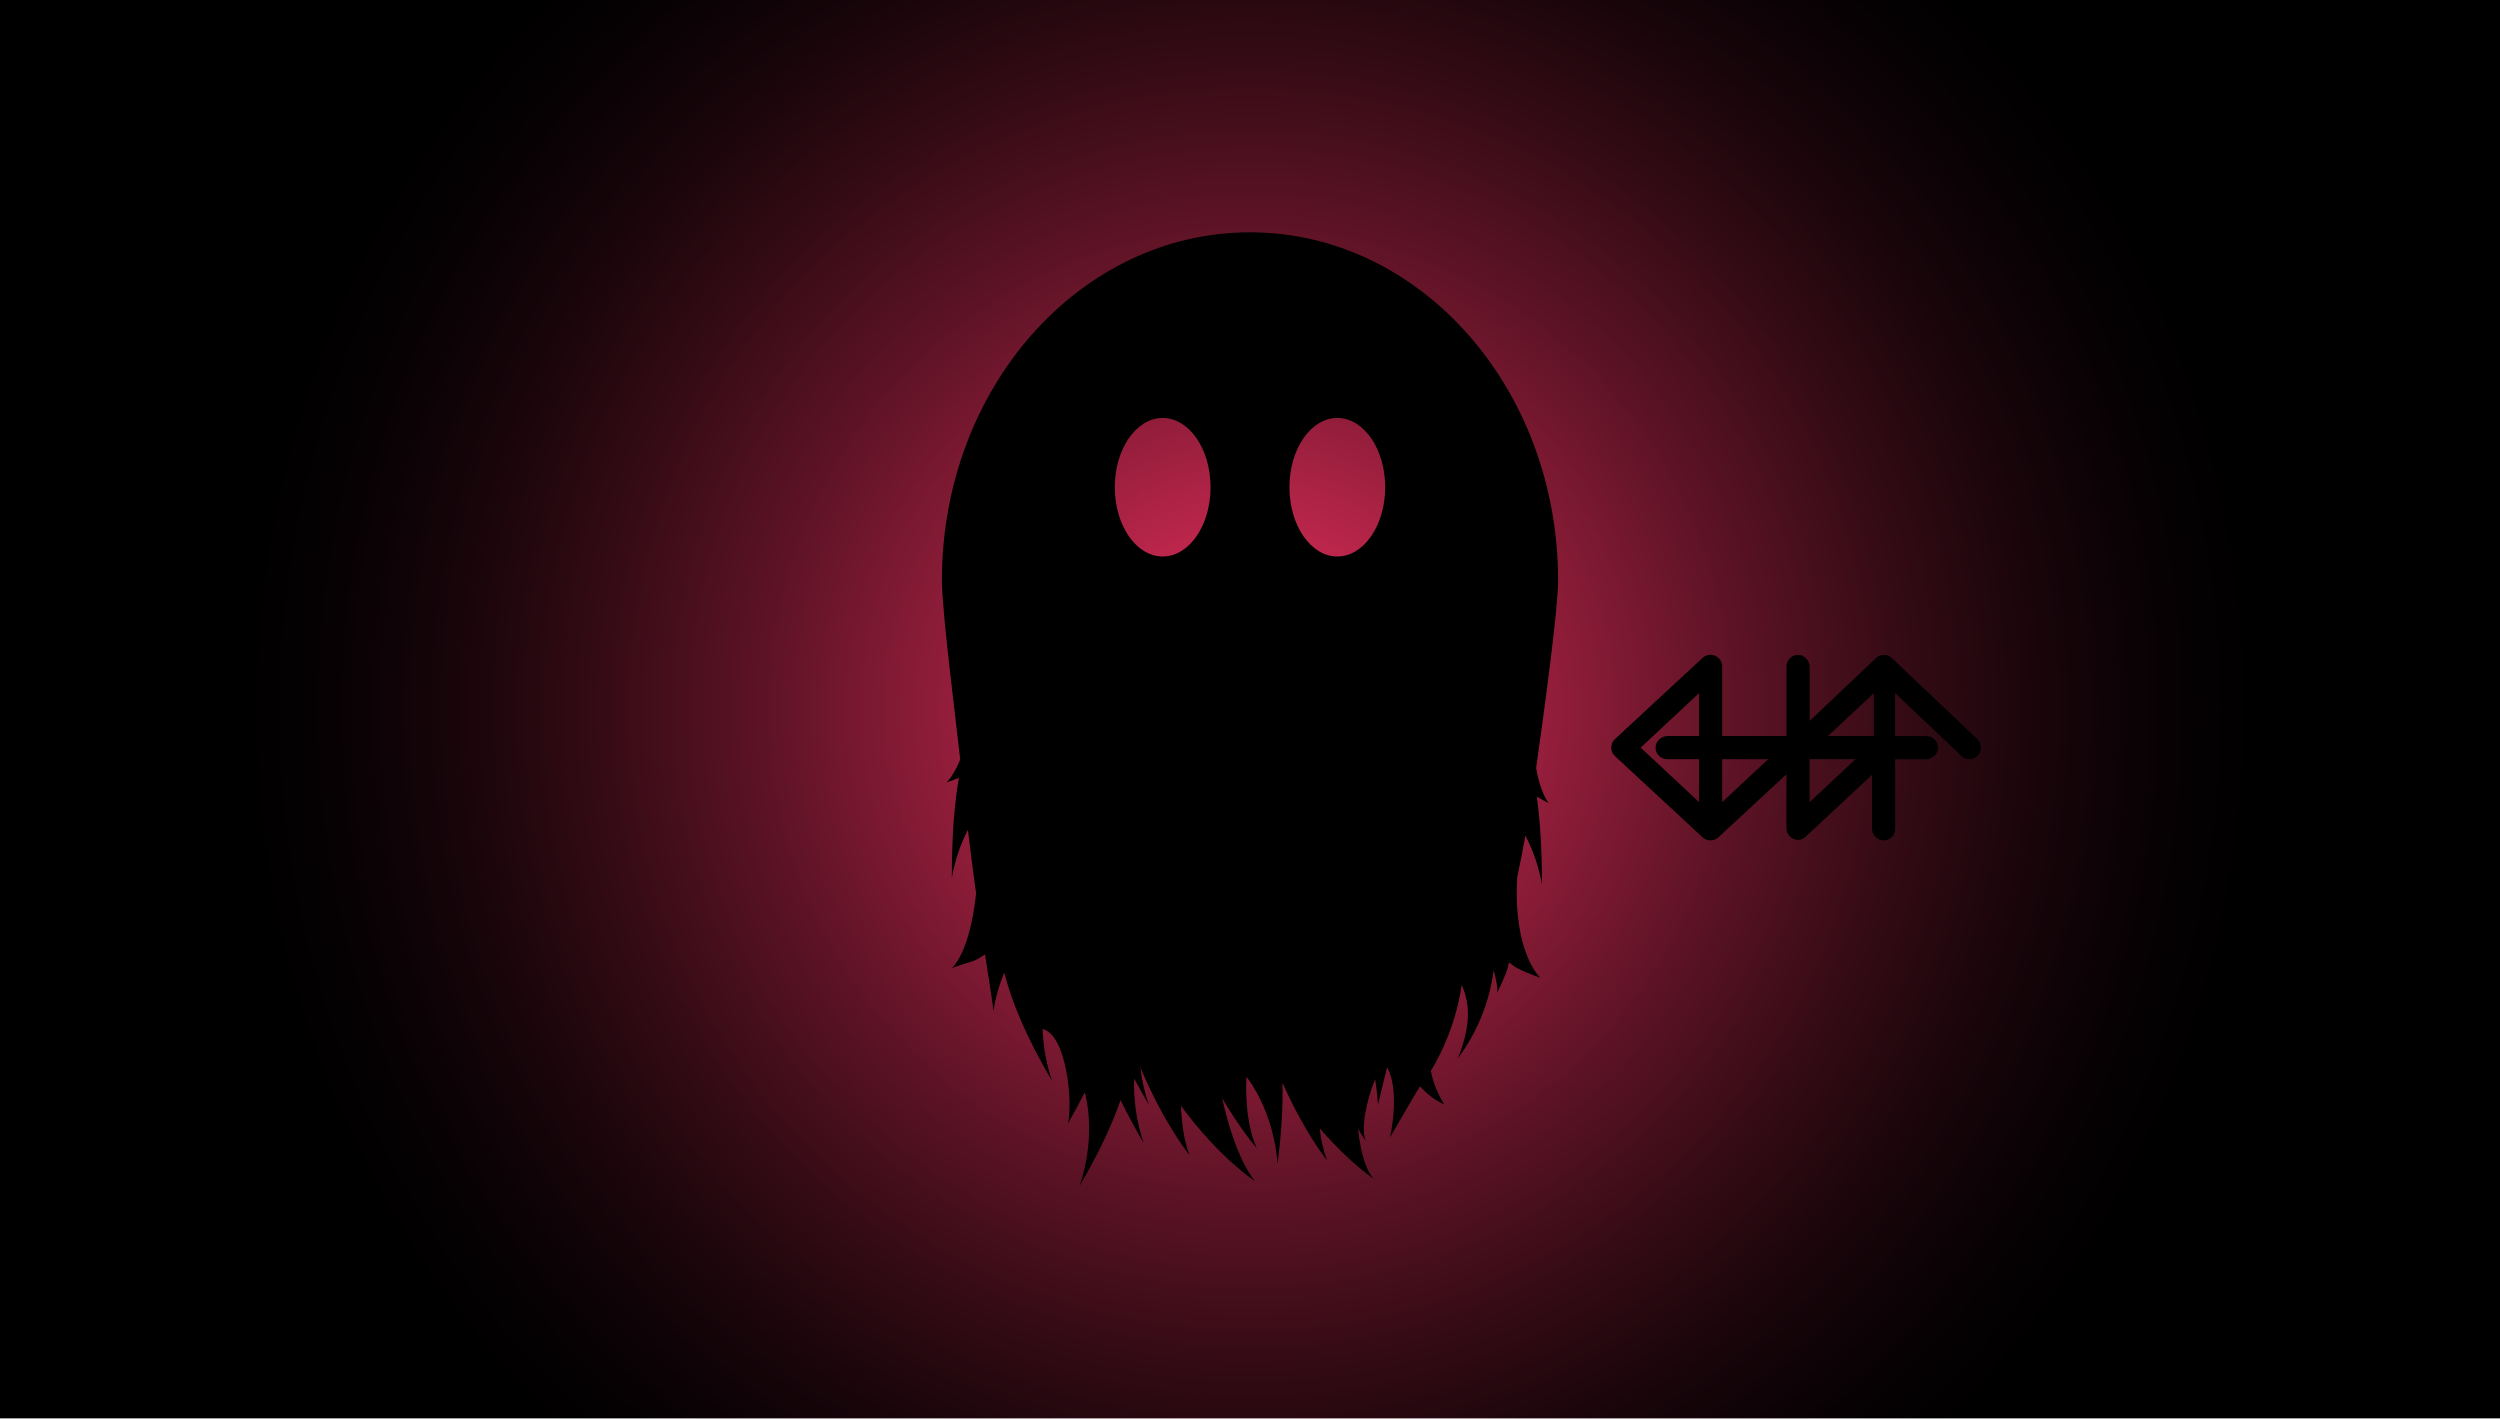
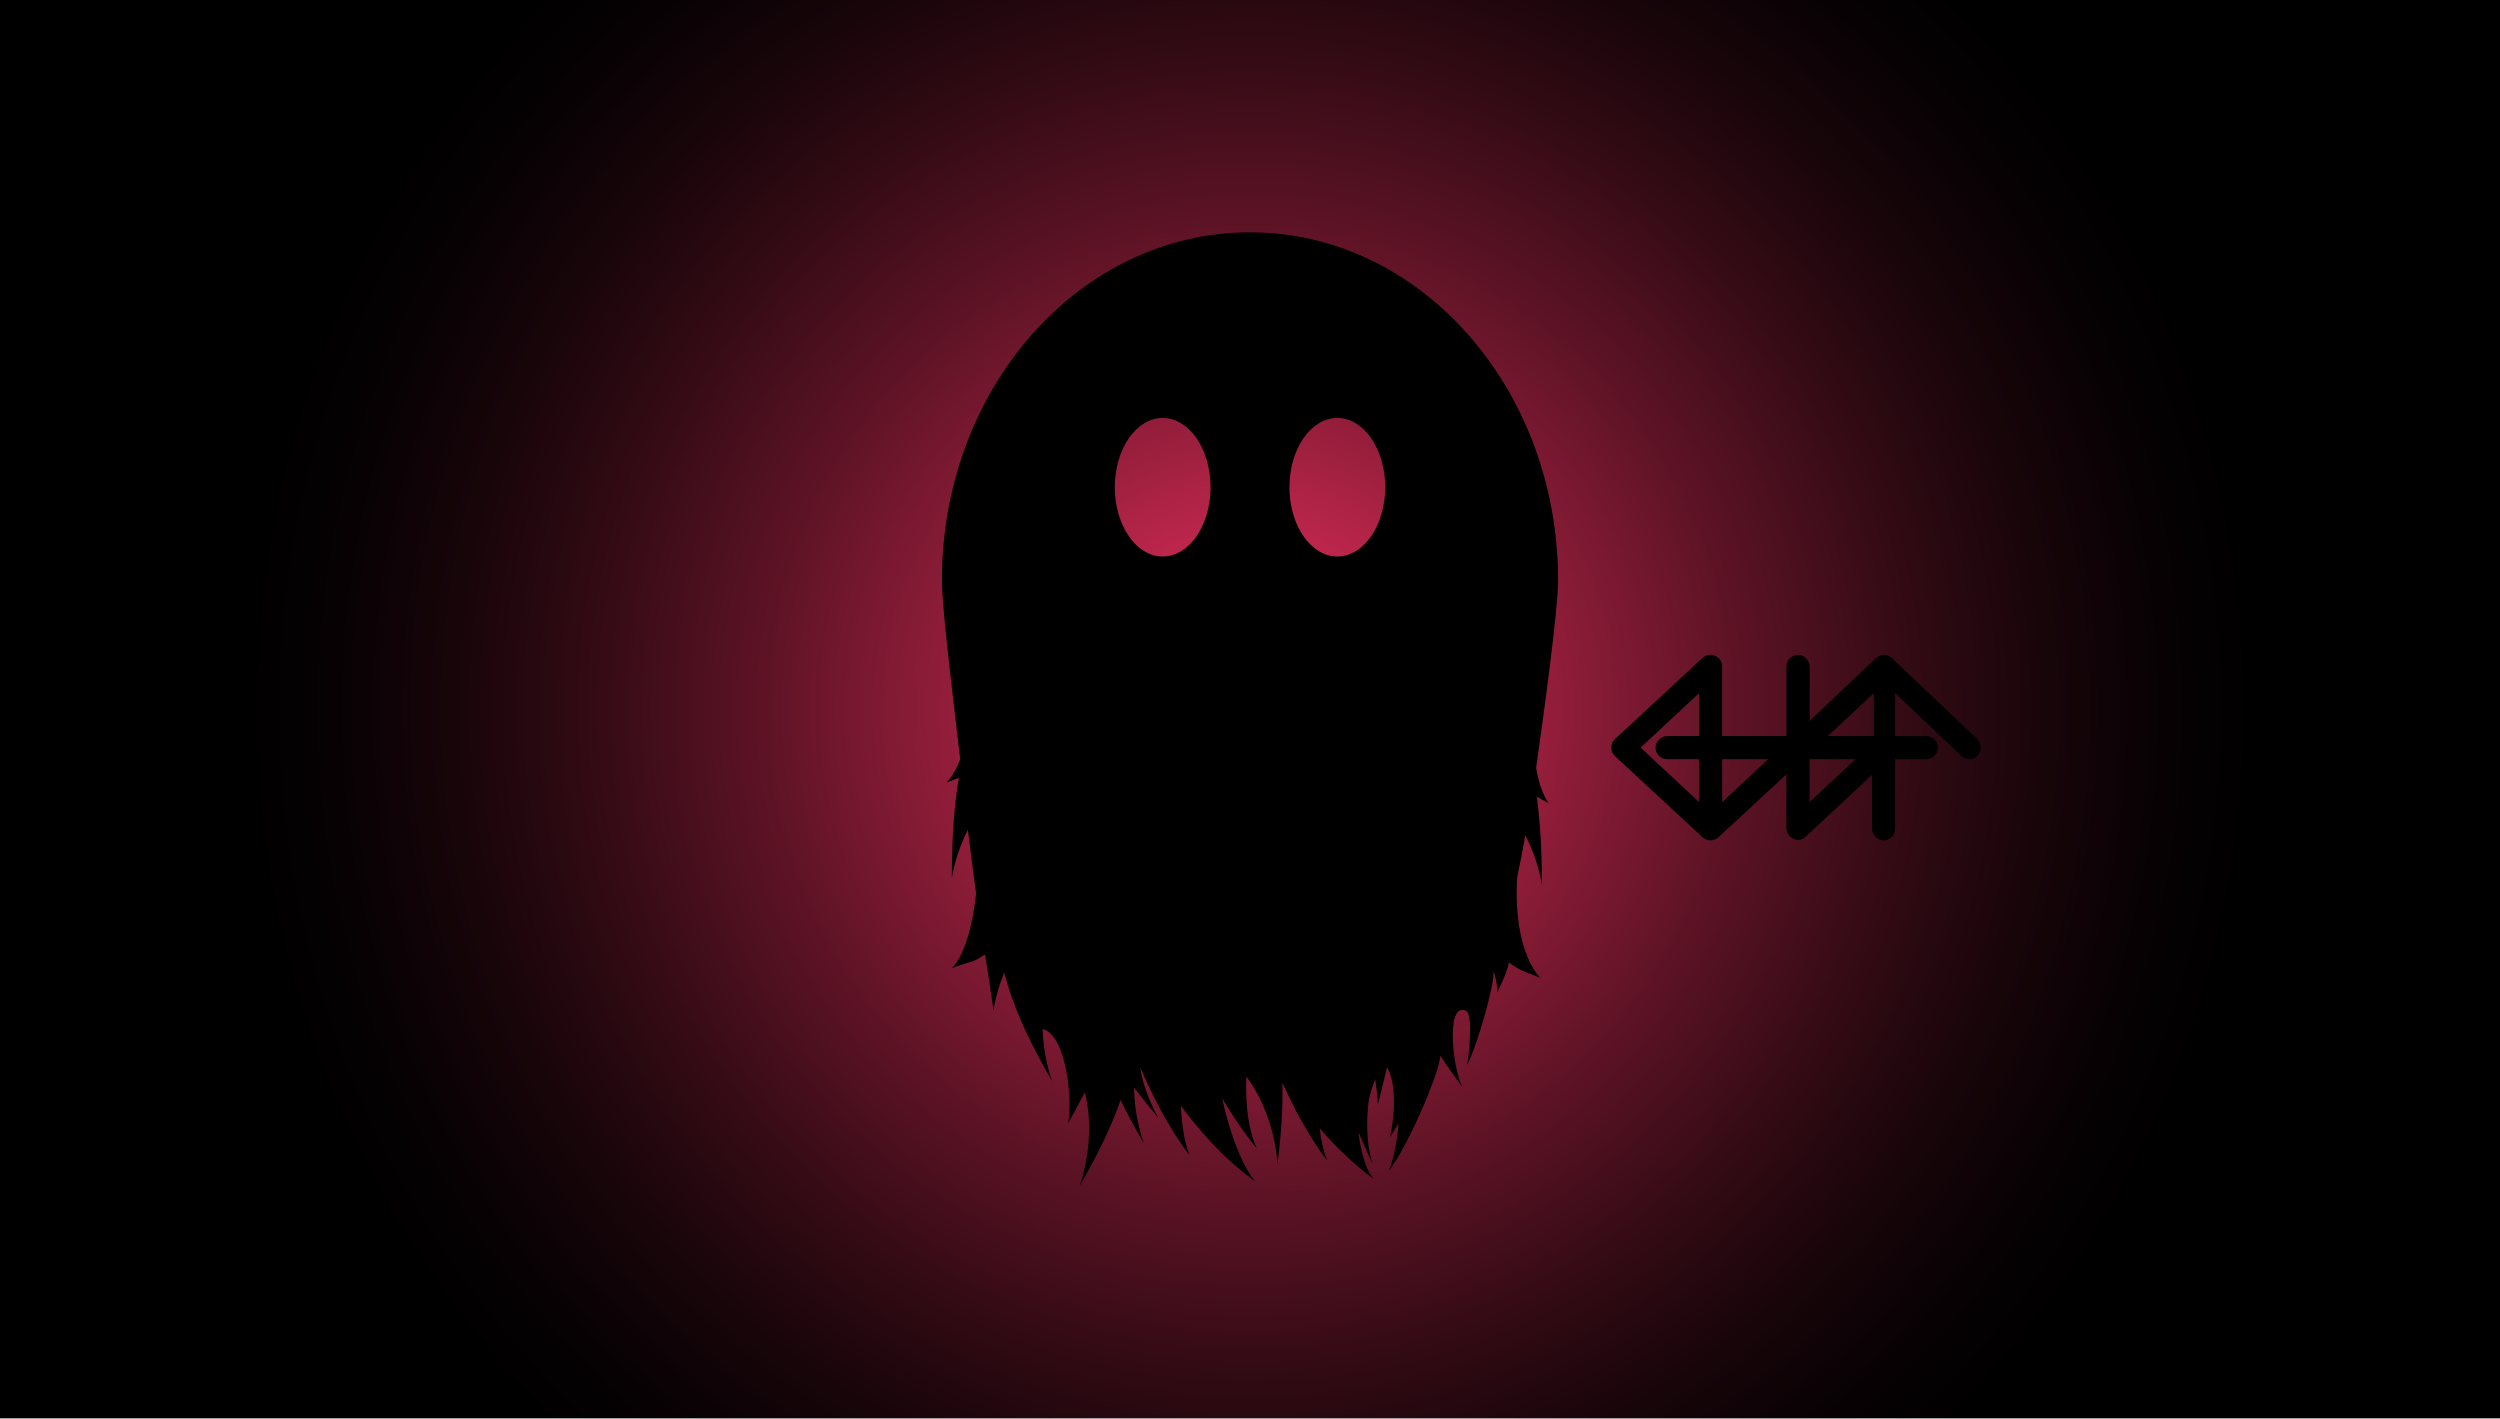
<svg xmlns="http://www.w3.org/2000/svg" id="Layer_1" data-name="Layer 1" viewBox="0 0 1366 775">
  <defs>
    <style>.cls-1{fill:url(#radial-gradient);}</style>
    <radialGradient id="radial-gradient" cx="683" cy="387.5" r="555.27" gradientUnits="userSpaceOnUse">
      <stop offset="0" stop-color="#fe3366" />
      <stop offset="0.12" stop-color="#cf2a53" />
      <stop offset="0.3" stop-color="#911d3a" />
      <stop offset="0.48" stop-color="#5d1325" />
      <stop offset="0.64" stop-color="#350b15" />
      <stop offset="0.78" stop-color="#18050a" />
      <stop offset="0.91" stop-color="#060103" />
      <stop offset="1" />
    </radialGradient>
  </defs>
  <rect class="cls-1" width="1366" height="775" />
  <path d="M1083.43,406.86h0l-46.8-44.36h0a6.19,6.19,0,0,0-8.52,0h0l-36.3,34.41V367.35a6.82,6.82,0,0,0-4.95-6.39,6.34,6.34,0,0,0-7.72,6.19v38H944V367.29a6.38,6.38,0,0,0-10.74-4.79h0l-47.87,44.36h0a6.31,6.31,0,0,0,0,9.27h0l47.87,44.35h0a6.4,6.4,0,0,0,8.71,0h0l37.13-34.4v29.3a6.51,6.51,0,0,0,6.31,6.55,6.22,6.22,0,0,0,4.18-1.68l0-.05,36.26-33.83v29.29a6.83,6.83,0,0,0,4.94,6.4,6.35,6.35,0,0,0,7.73-6.19v-38h16.85a6.71,6.71,0,0,0,6.5-5.53,6.3,6.3,0,0,0-6.19-7.14h-17.16V381.72l36.26,34.36,0,.05a6.3,6.3,0,0,0,7,1.09,5.63,5.63,0,0,0,2.82-2.81A6.53,6.53,0,0,0,1083.43,406.86Zm-152.07-1.7H914.14a6.82,6.82,0,0,0-6.4,4.94,6.35,6.35,0,0,0,6.19,7.73h17.43v23.44l-31.9-29.78,31.9-29.77ZM944,441.27V417.83h25.11Zm82.87-59.55v23.44H1001.8Zm-35.1,59.55V417.83h25.11Z" transform="translate(-3 -3)" />
-   <path d="M842.35,422.56c3.59-25.25,12-85.91,12-102.47,0-105-75.37-190.15-168.35-190.15S517.65,215.07,517.65,320.09c0,16.61,7.66,76.61,10,97.85-3.53,9-7.48,12.62-7.48,12.62,2.78-1,5-1.88,6.79-2.61-2.56,14.45-3.87,32-3.88,54.69a93.17,93.17,0,0,1,8.78-26.24c1.49,12.48,3,24.13,4.48,34.74C532.87,524.05,523.08,532,523.08,532c13.3-4.94,9.3-2,18.15-7.45,2.68,17.54,4.53,28.62,4.52,30.89a92.31,92.31,0,0,1,6-21c4.26,16.84,12.2,35.4,26.16,59.37a97.36,97.36,0,0,1-5.23-28.59c13.47,3.53,16.52,41,13.82,51.7q5.16-9,9.22-17.08c6.74,26-2.88,51.24-2.88,51.24,10.63-18.25,17.76-33.36,22.44-47,3.53,7.28,7.7,15.07,12.64,23.54a98.15,98.15,0,0,1-5.19-35.29c2.41,4.57,5.06,9.34,8,14.35a94.06,94.06,0,0,1-4.6-20.32c13.15,31.2,26.86,47.83,26.86,47.83-2.77-6.93-4.3-16.26-4.7-26.94,21.42,29,40.4,41.05,40.4,41.05-7.13-8.72-13.6-25.71-17.9-45.21,10.45,17.67,19,27.42,19,27.42-4.58-9.79-6.42-23.83-5.73-39.19,16,21.21,17,47.72,17,47.72,2.2-17.37,3-31.81,2.67-44.42C716,622.27,728.1,637,728.1,637a69.12,69.12,0,0,1-4-17.5c16.71,19.42,29.81,27.78,29.81,27.78-4.49-3.89-7.6-15.2-8.87-27.52a68.51,68.51,0,0,0,4.45,7c-3.19-5.73-.14-22,4.91-34.11,1.23,8.09,1.5,13.94,1.5,13.94,1.28-5.16,3.14-12.79,5-20.4,7.41,13.12,1.6,38.31,1.6,38.31,4.66-8,15-26,16.4-27.89,7.27,7.85,13.25,9.79,13.25,9.79a52.42,52.42,0,0,1-7.34-18.28c.84-1.34,1.63-2.66,2.35-4a128.22,128.22,0,0,0,14.53-42.9,39.41,39.41,0,0,1,3.39,14.69c.36,12.47-5.63,25.52-5.63,25.53a102,102,0,0,0,19.64-48.09c2.45,7.61,2,12.1,2,12.1,4.76-10,5.76-13,6.43-16.59,3.75,2.93,5.33,4.07,17.16,8.47,0,0-15-13.56-12.69-54.81,1.57-7.43,3.06-15.11,4.48-23a93.2,93.2,0,0,1,9.06,26.79c0-19.31-1-34.88-2.82-48,1.67,1,3.76,2.12,6.45,3.55C849.22,441.84,844.56,436.22,842.35,422.56ZM638.29,307.07c-14.45,0-26.17-16.95-26.17-37.85s11.72-37.85,26.17-37.85,26.16,16.94,26.16,37.85S652.74,307.07,638.29,307.07Zm69.26-37.85c0-20.91,11.71-37.85,26.16-37.85s26.17,16.94,26.17,37.85-11.72,37.85-26.17,37.85S707.55,290.12,707.55,269.22Z" transform="translate(-3 -3)" />
+   <path d="M842.35,422.56c3.59-25.25,12-85.91,12-102.47,0-105-75.37-190.15-168.35-190.15S517.65,215.07,517.65,320.09c0,16.61,7.66,76.61,10,97.85-3.53,9-7.48,12.62-7.48,12.62,2.78-1,5-1.88,6.79-2.61-2.56,14.45-3.87,32-3.88,54.69a93.17,93.17,0,0,1,8.78-26.24c1.49,12.48,3,24.13,4.48,34.74C532.87,524.05,523.08,532,523.08,532c13.3-4.94,9.3-2,18.15-7.45,2.68,17.54,4.53,28.62,4.52,30.89a92.31,92.31,0,0,1,6-21c4.26,16.84,12.2,35.4,26.16,59.37a97.36,97.36,0,0,1-5.23-28.59c13.47,3.53,16.52,41,13.82,51.7q5.16-9,9.22-17.08c6.74,26-2.88,51.24-2.88,51.24,10.63-18.25,17.76-33.36,22.44-47,3.53,7.28,7.7,15.07,12.64,23.54a97.83,97.83,0,0,1-5.26-30.34c3.94,5.24,8.33,10.73,13.25,16.54a96.25,96.25,0,0,1-9.26-23.58c-.19-1.24-.38-2.53-.54-3.88,13.15,31.2,26.86,47.83,26.86,47.83-2.77-6.93-4.3-16.26-4.7-26.94,21.42,29,40.4,41.05,40.4,41.05-7.13-8.72-13.6-25.71-17.9-45.21,10.45,17.67,19,27.42,19,27.42-4.58-9.79-6.42-23.83-5.73-39.19,16,21.21,17,47.72,17,47.72,2.2-17.37,3-31.81,2.67-44.42C716,622.27,728.1,637,728.1,637a69.12,69.12,0,0,1-4-17.5c16.71,19.42,29.81,27.78,29.81,27.78-4.28-3.71-7.31-14.2-8.69-25.87,2.29,5.59,4.89,11.48,7.84,17.74-.15-.51-5-13.15-2.09-35.61,0,0,1.94-7.33,3.43-10.9,1.23,8.09,1.5,13.94,1.5,13.94,1.28-5.16,3.14-12.79,5-20.4,7.41,13.12,1.6,38.31,1.6,38.31,1-1.7,2.63-4.43,4.61-7.68A96.87,96.87,0,0,1,762,642.68c11.67-15.71,28-55.35,28-62.85,3.57,5.51,7.7,11.35,12.49,17.65-5.17-6.9-10.33-47.58,1.53-42.15,4.44,1.64,1,29.66.46,29.78,5.59-10.16,15.53-45.23,14.58-51.79,2.45,7.61,2,12.1,2,12.1,4.76-10,5.76-13,6.43-16.59,3.75,2.93,5.33,4.07,17.16,8.47,0,0-15-13.56-12.69-54.81,1.57-7.43,3.06-15.11,4.48-23a93.2,93.2,0,0,1,9.06,26.79c0-19.31-1-34.88-2.82-48,1.67,1,3.76,2.12,6.45,3.55C849.22,441.84,844.56,436.22,842.35,422.56ZM638.29,307.07c-14.45,0-26.17-16.95-26.17-37.85s11.72-37.85,26.17-37.85,26.16,16.94,26.16,37.85S652.74,307.07,638.29,307.07Zm95.42,0c-14.45,0-26.16-16.95-26.16-37.85s11.71-37.85,26.16-37.85,26.17,16.94,26.17,37.85S748.16,307.07,733.71,307.07Z" transform="translate(-3 -3)" />
</svg>
